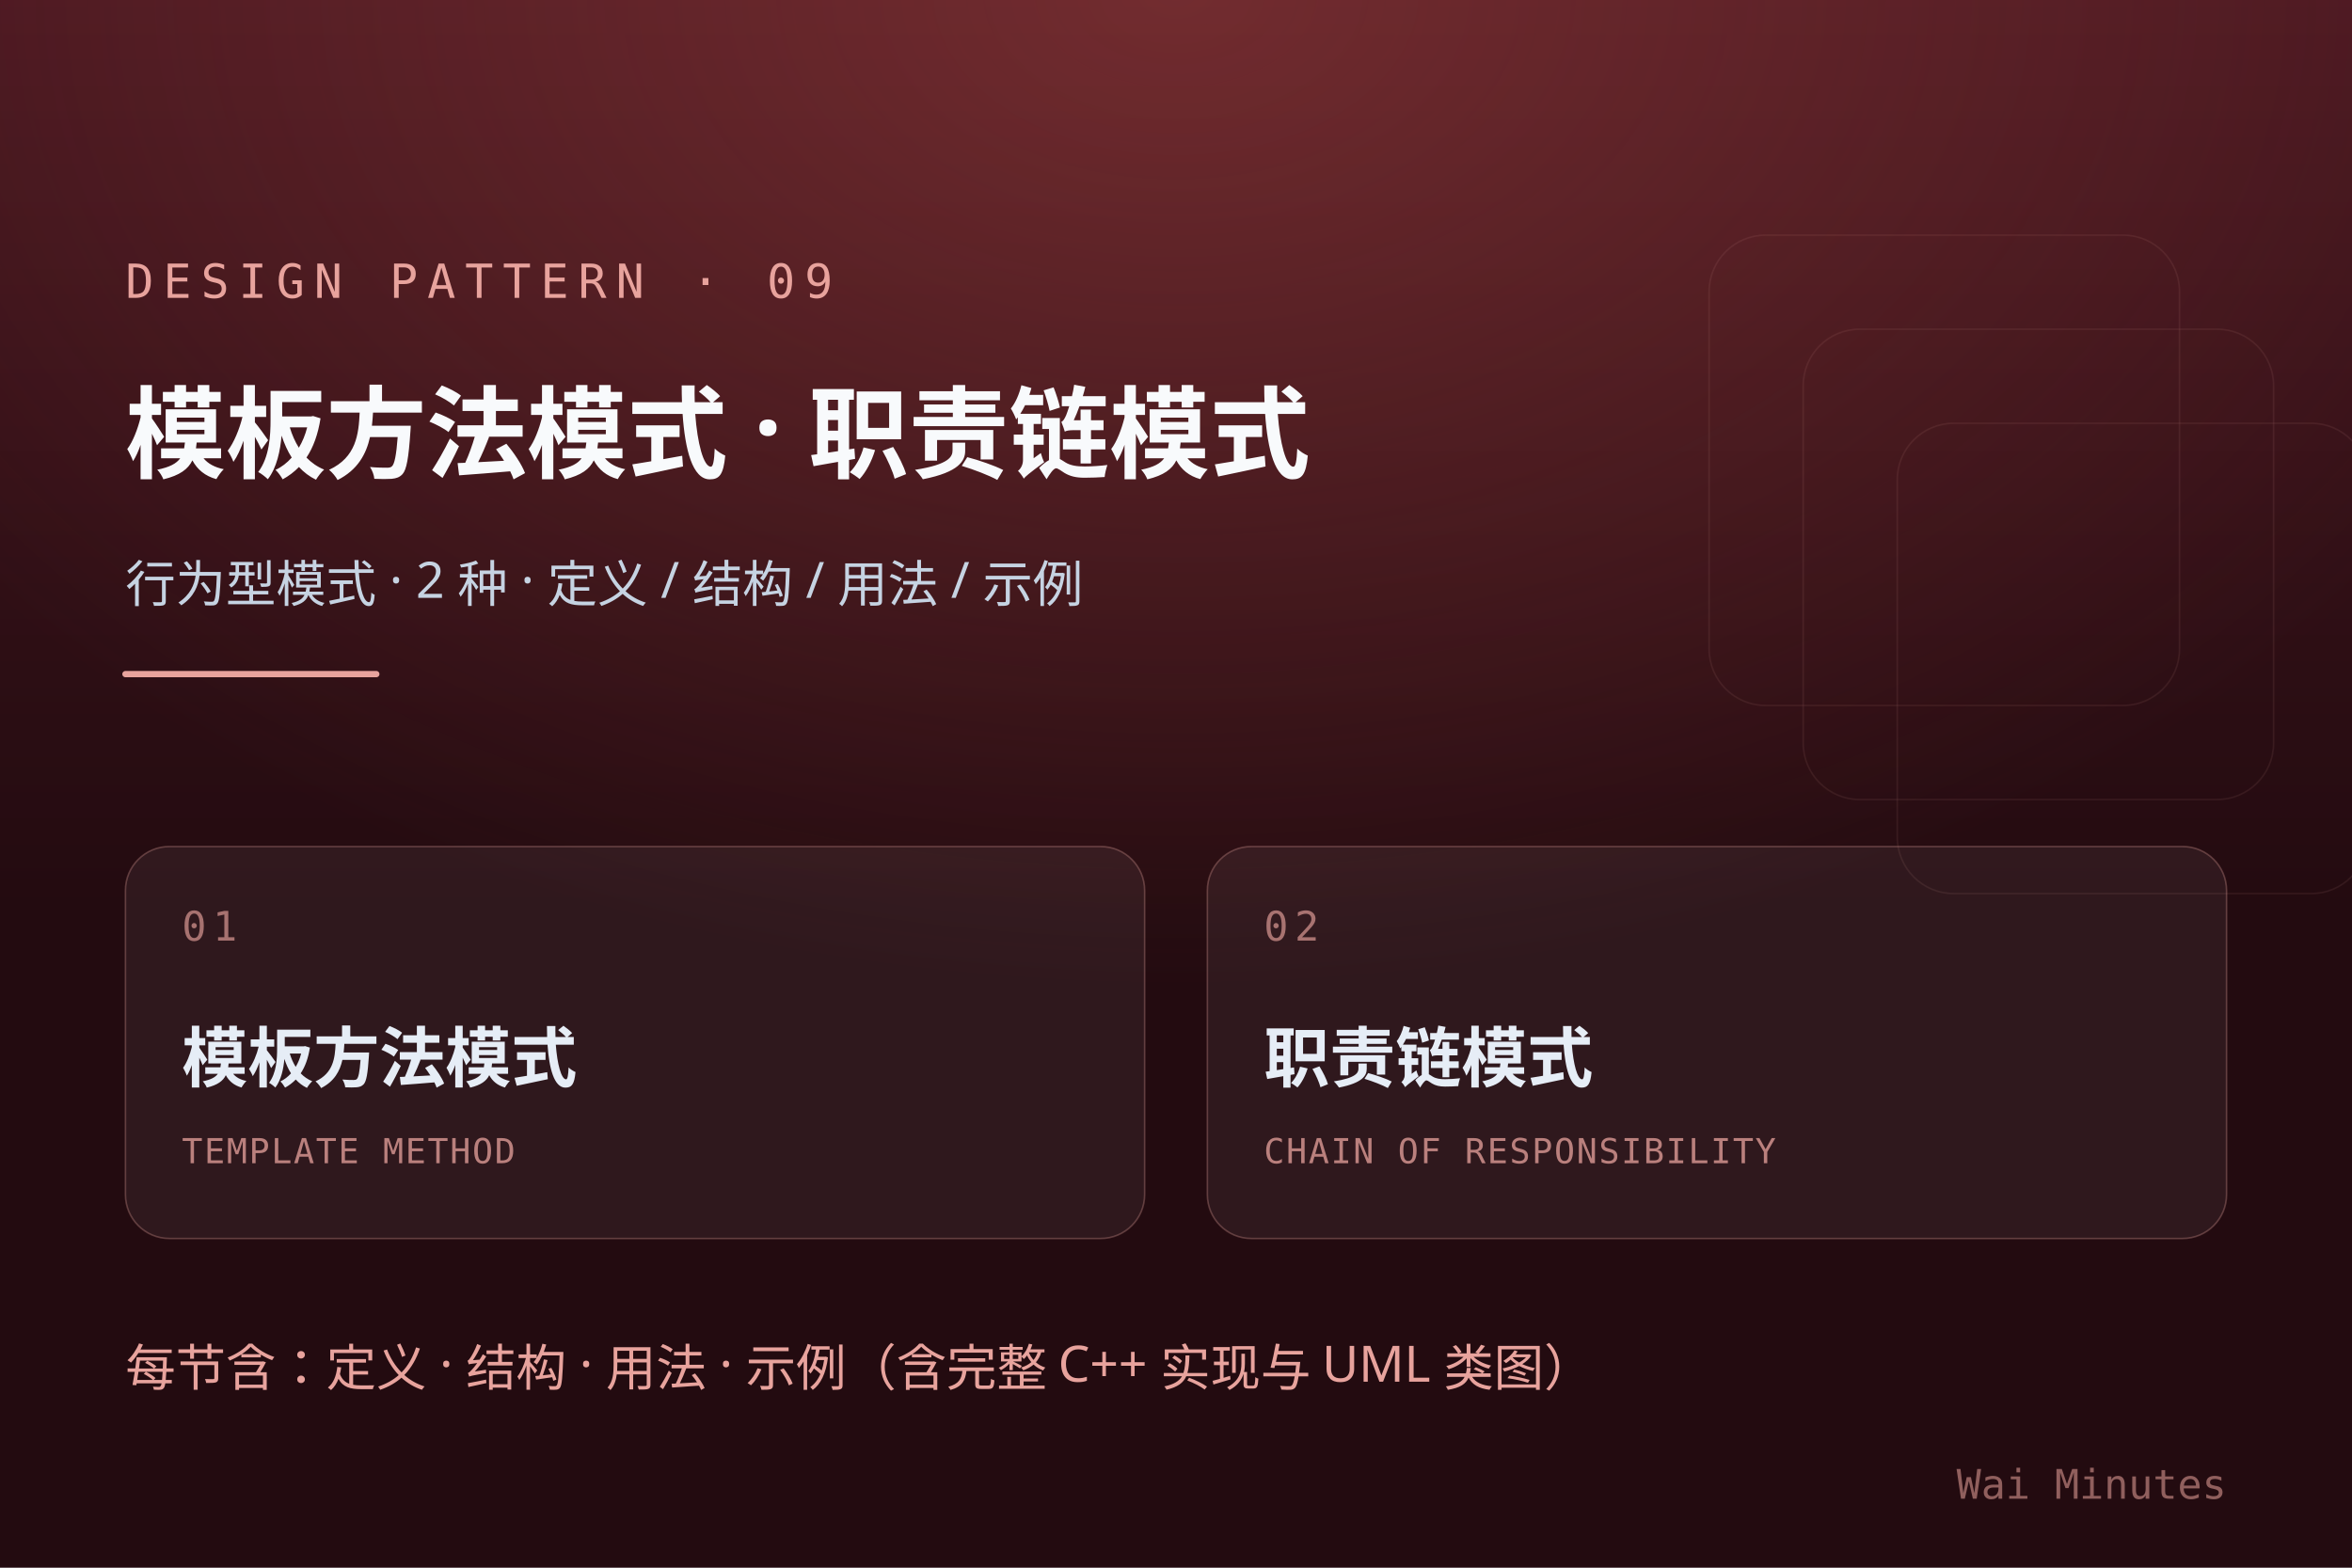
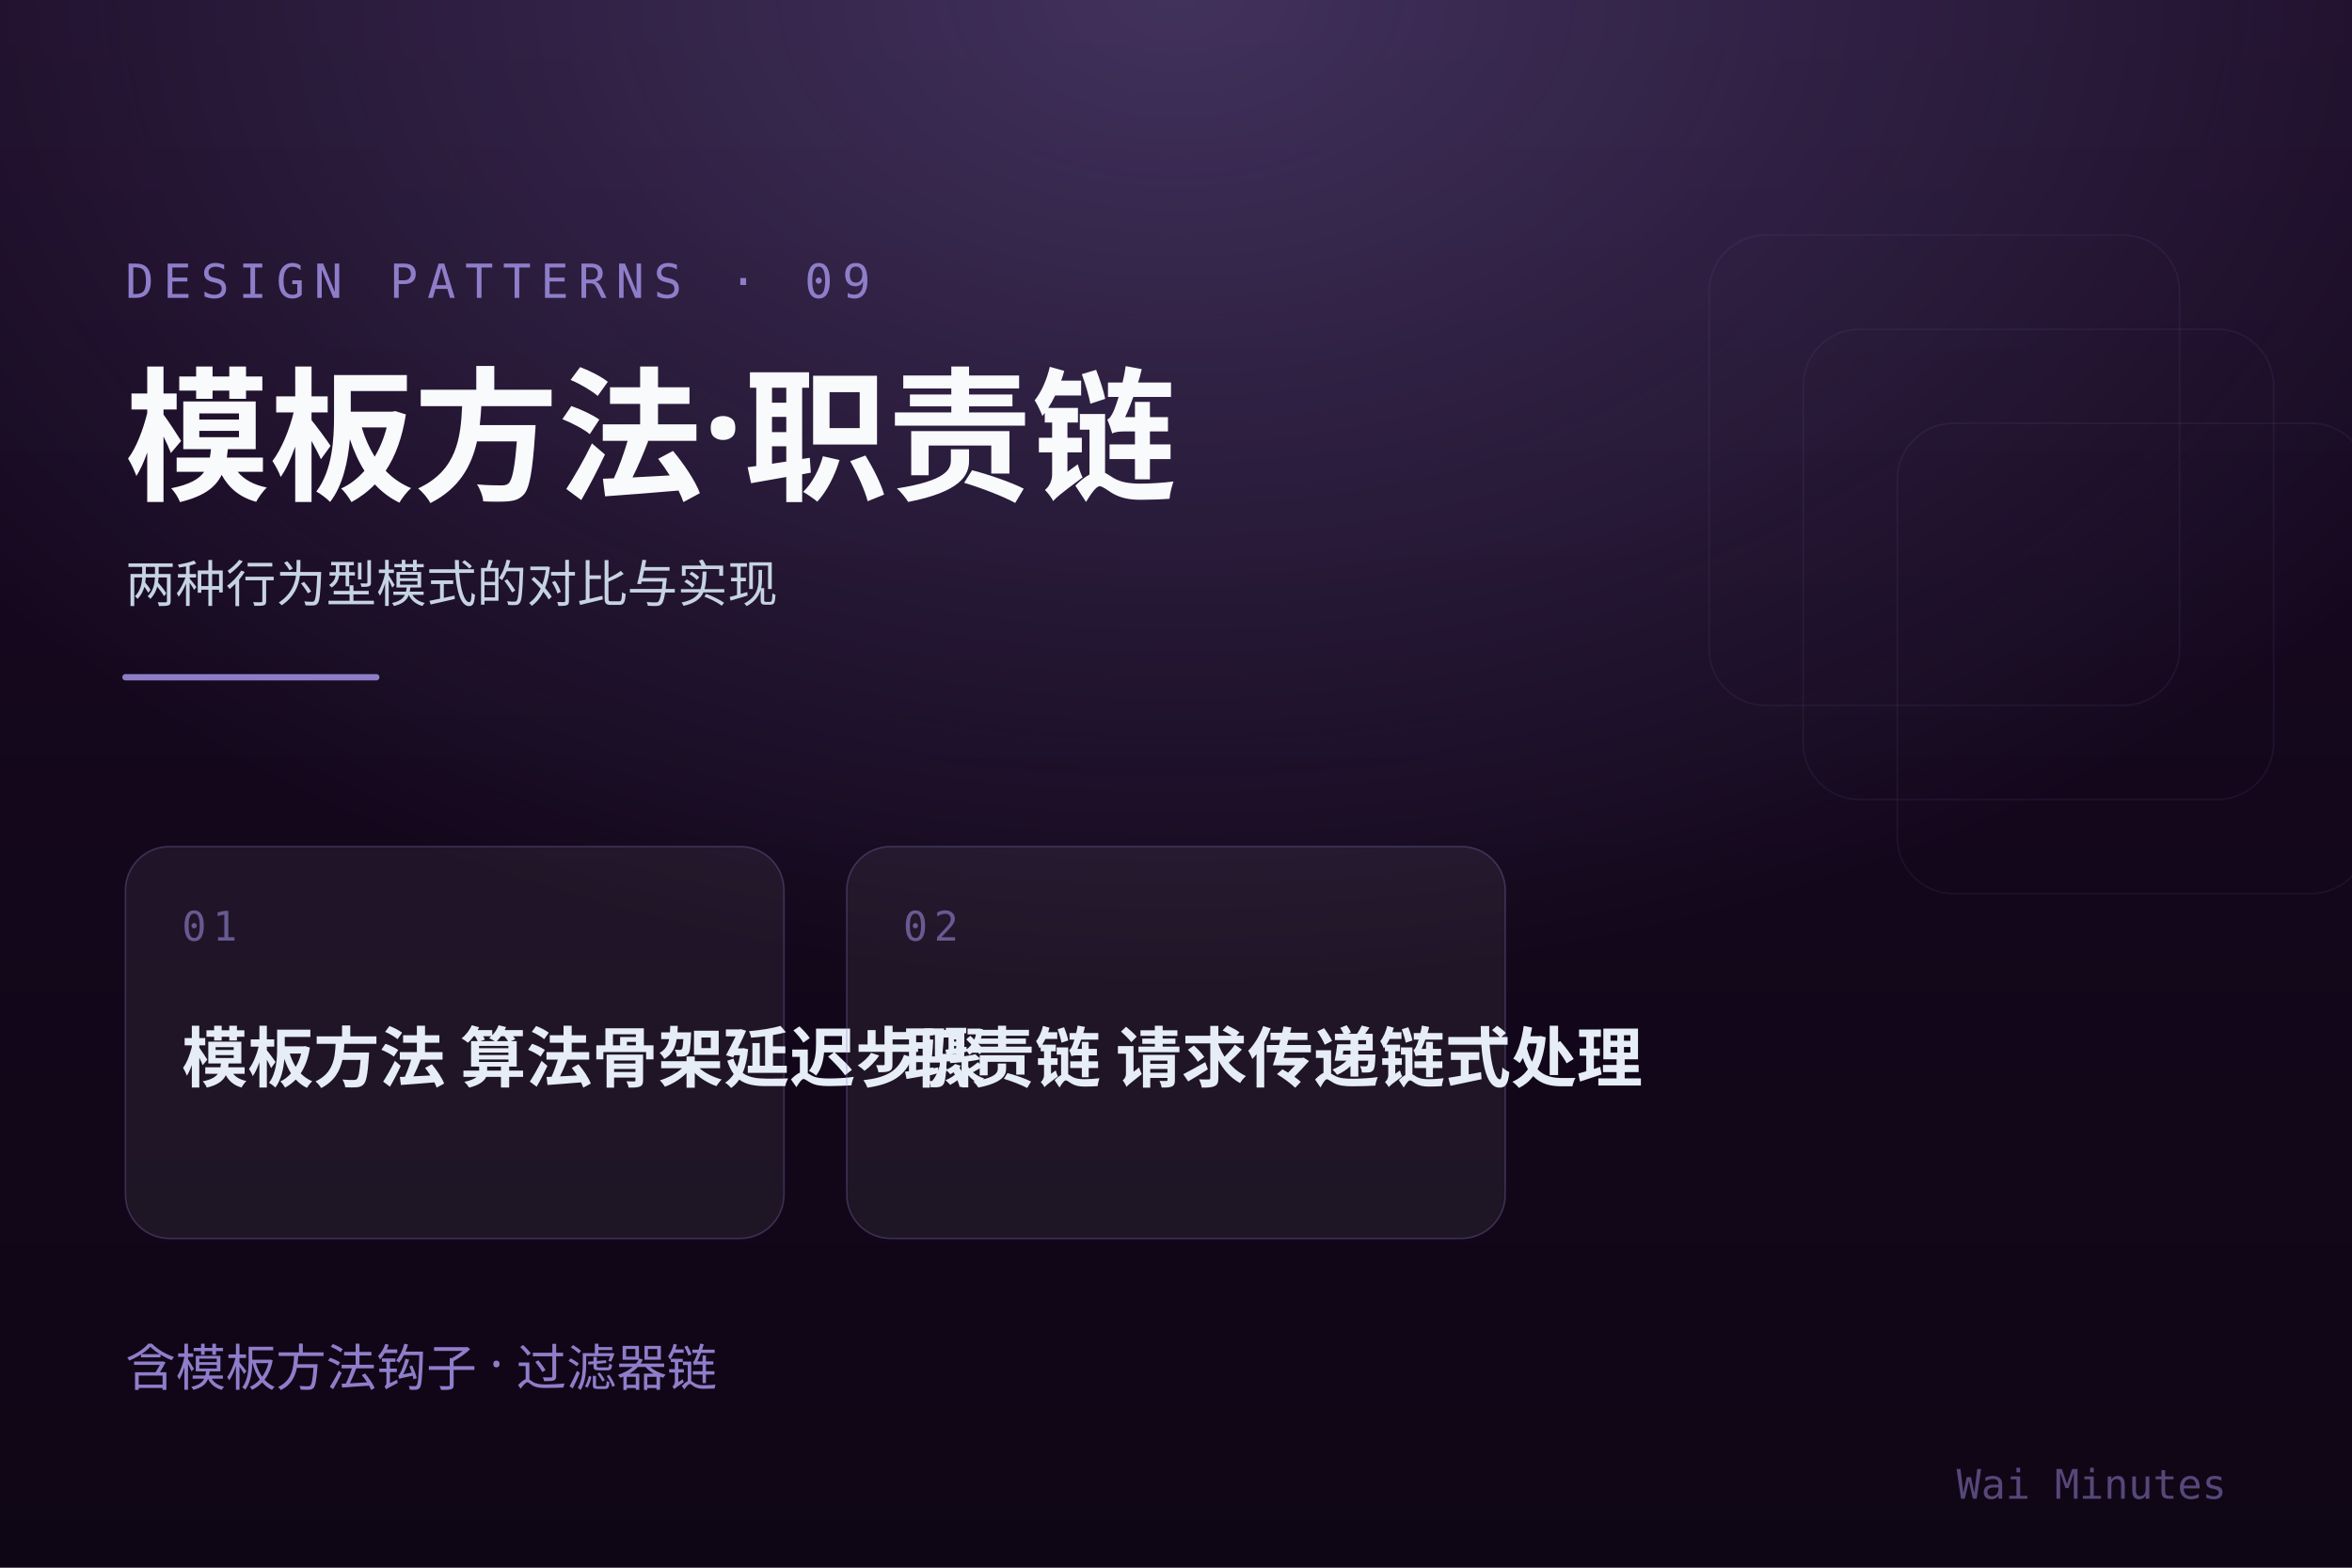
<svg xmlns="http://www.w3.org/2000/svg" width="1500" height="1000" viewBox="0 0 1500 1000" role="img" aria-labelledby="t d">
  <defs>
    <linearGradient id="bg" x1="0" y1="0" x2="0" y2="1">
-       <stop offset="0" stop-color="#46161f" />
-       <stop offset="0.58" stop-color="#230b10" />
-       <stop offset="1" stop-color="#230b10" />
+       <stop offset="0" stop-color="#1a0a24" />
+       <stop offset="0.58" stop-color="#13071b" />
+       <stop offset="1" stop-color="#0f0615" />
    </linearGradient>
    <radialGradient id="glow" cx="0.5" cy="0" r="0.9">
-       <stop offset="0" stop-color="#c8564f" stop-opacity="0.34" />
-       <stop offset="0.7" stop-color="#c8564f" stop-opacity="0" />
+       <stop offset="0" stop-color="#8e7eca" stop-opacity="0.34" />
+       <stop offset="0.7" stop-color="#8e7eca" stop-opacity="0" />
    </radialGradient>
    <style>.sans { font-family: 'Microsoft YaHei','PingFang SC','Hiragino Sans GB','Noto Sans SC','Source Han Sans SC',sans-serif; } .mono { font-family: 'Cascadia Mono','Consolas','SFMono-Regular',monospace; }</style>
  </defs>
  <rect width="1500" height="1000" fill="url(#bg)" />
  <rect width="1500" height="1000" fill="url(#glow)" />
-   <g opacity="0.5" stroke="#e8a39d" stroke-opacity="0.18" fill="none">
+   <g opacity="0.5" stroke="#8e7eca" stroke-opacity="0.18" fill="none">
    <rect x="1090" y="150" width="300" height="300" rx="36" />
    <rect x="1150" y="210" width="300" height="300" rx="36" />
    <rect x="1210" y="270" width="300" height="300" rx="36" />
  </g>
-   <text class="mono" x="80" y="190" fill="#e8a39d" font-size="30" letter-spacing="6">DESIGN PATTERN · 09</text>
-   <text class="sans" x="80" y="300" fill="#f8fafc" font-size="64" font-weight="700">模板方法模式 · 职责链模式</text>
-   <text class="sans" x="80" y="384" fill="#c6d3e2" font-size="32">行为型模式 · 2 种 · 定义 / 结构 / 用法 / 示例</text>
-   <line x1="80" y1="430" x2="240" y2="430" stroke="#e8a39d" stroke-width="4" stroke-linecap="round" />
+   <text class="mono" x="80" y="190" fill="#8e7eca" font-size="30" letter-spacing="6">DESIGN PATTERNS · 09</text>
+   <text class="sans" x="80" y="312" fill="#f8fafc" font-size="92" font-weight="700">模板方法·职责链</text>
+   <text class="sans" x="80" y="384" fill="#c6d3e2" font-size="32">两种行为型模式的对比与实现</text>
+   <line x1="80" y1="432" x2="240" y2="432" stroke="#8e7eca" stroke-width="4" stroke-linecap="round" />
  <g>
-     <rect x="80" y="540" width="650" height="250" rx="28" fill="#ffffff" fill-opacity="0.055" stroke="#e8a39d" stroke-opacity="0.30" />
-     <text class="mono" x="116" y="600" fill="#e8a39d" fill-opacity="0.65" font-size="26" letter-spacing="4">01</text>
-     <text class="sans" x="116" y="690" fill="#e6edf6" font-size="42" font-weight="600">模板方法模式</text>
-     <text class="mono" x="116" y="742" fill="#e8a39d" fill-opacity="0.75" font-size="22" letter-spacing="1">TEMPLATE METHOD</text>
+     <rect x="80" y="540" width="420" height="250" rx="28" fill="#ffffff" fill-opacity="0.055" stroke="#8e7eca" stroke-opacity="0.30" />
+     <text class="mono" x="116" y="600" fill="#8e7eca" fill-opacity="0.65" font-size="26" letter-spacing="4">01</text>
+     <text class="sans" x="116" y="690" fill="#e6edf6" font-size="42" font-weight="600">模板方法 算法骨架延迟步骤</text>
+     <text class="mono" x="116" y="742" fill="#8e7eca" fill-opacity="0.75" font-size="22" letter-spacing="1"> </text>
  </g>
  <g>
-     <rect x="770" y="540" width="650" height="250" rx="28" fill="#ffffff" fill-opacity="0.055" stroke="#e8a39d" stroke-opacity="0.30" />
-     <text class="mono" x="806" y="600" fill="#e8a39d" fill-opacity="0.65" font-size="26" letter-spacing="4">02</text>
-     <text class="sans" x="806" y="690" fill="#e6edf6" font-size="42" font-weight="600">职责链模式</text>
-     <text class="mono" x="806" y="742" fill="#e8a39d" fill-opacity="0.75" font-size="22" letter-spacing="1">CHAIN OF RESPONSIBILITY</text>
+     <rect x="540" y="540" width="420" height="250" rx="28" fill="#ffffff" fill-opacity="0.055" stroke="#8e7eca" stroke-opacity="0.30" />
+     <text class="mono" x="576" y="600" fill="#8e7eca" fill-opacity="0.65" font-size="26" letter-spacing="4">02</text>
+     <text class="sans" x="576" y="690" fill="#e6edf6" font-size="42" font-weight="600">职责链 请求传递链式处理</text>
+     <text class="mono" x="576" y="742" fill="#8e7eca" fill-opacity="0.75" font-size="22" letter-spacing="1"> </text>
  </g>
-   <text class="sans" x="80" y="884" fill="#e8a39d" font-size="32">每节含：定义 · 结构 · 用法 · 示例（含完整 C++ 实现与 UML 类图）</text>
-   <text class="mono" x="1420" y="956" fill="#e8a39d" fill-opacity="0.55" font-size="26" text-anchor="end">Wai Minutes</text>
+   <text class="sans" x="80" y="884" fill="#8e7eca" font-size="32">含模板方法钩子 · 过滤器链</text>
+   <text class="mono" x="1420" y="956" fill="#8e7eca" fill-opacity="0.55" font-size="26" text-anchor="end">Wai Minutes</text>
</svg>
